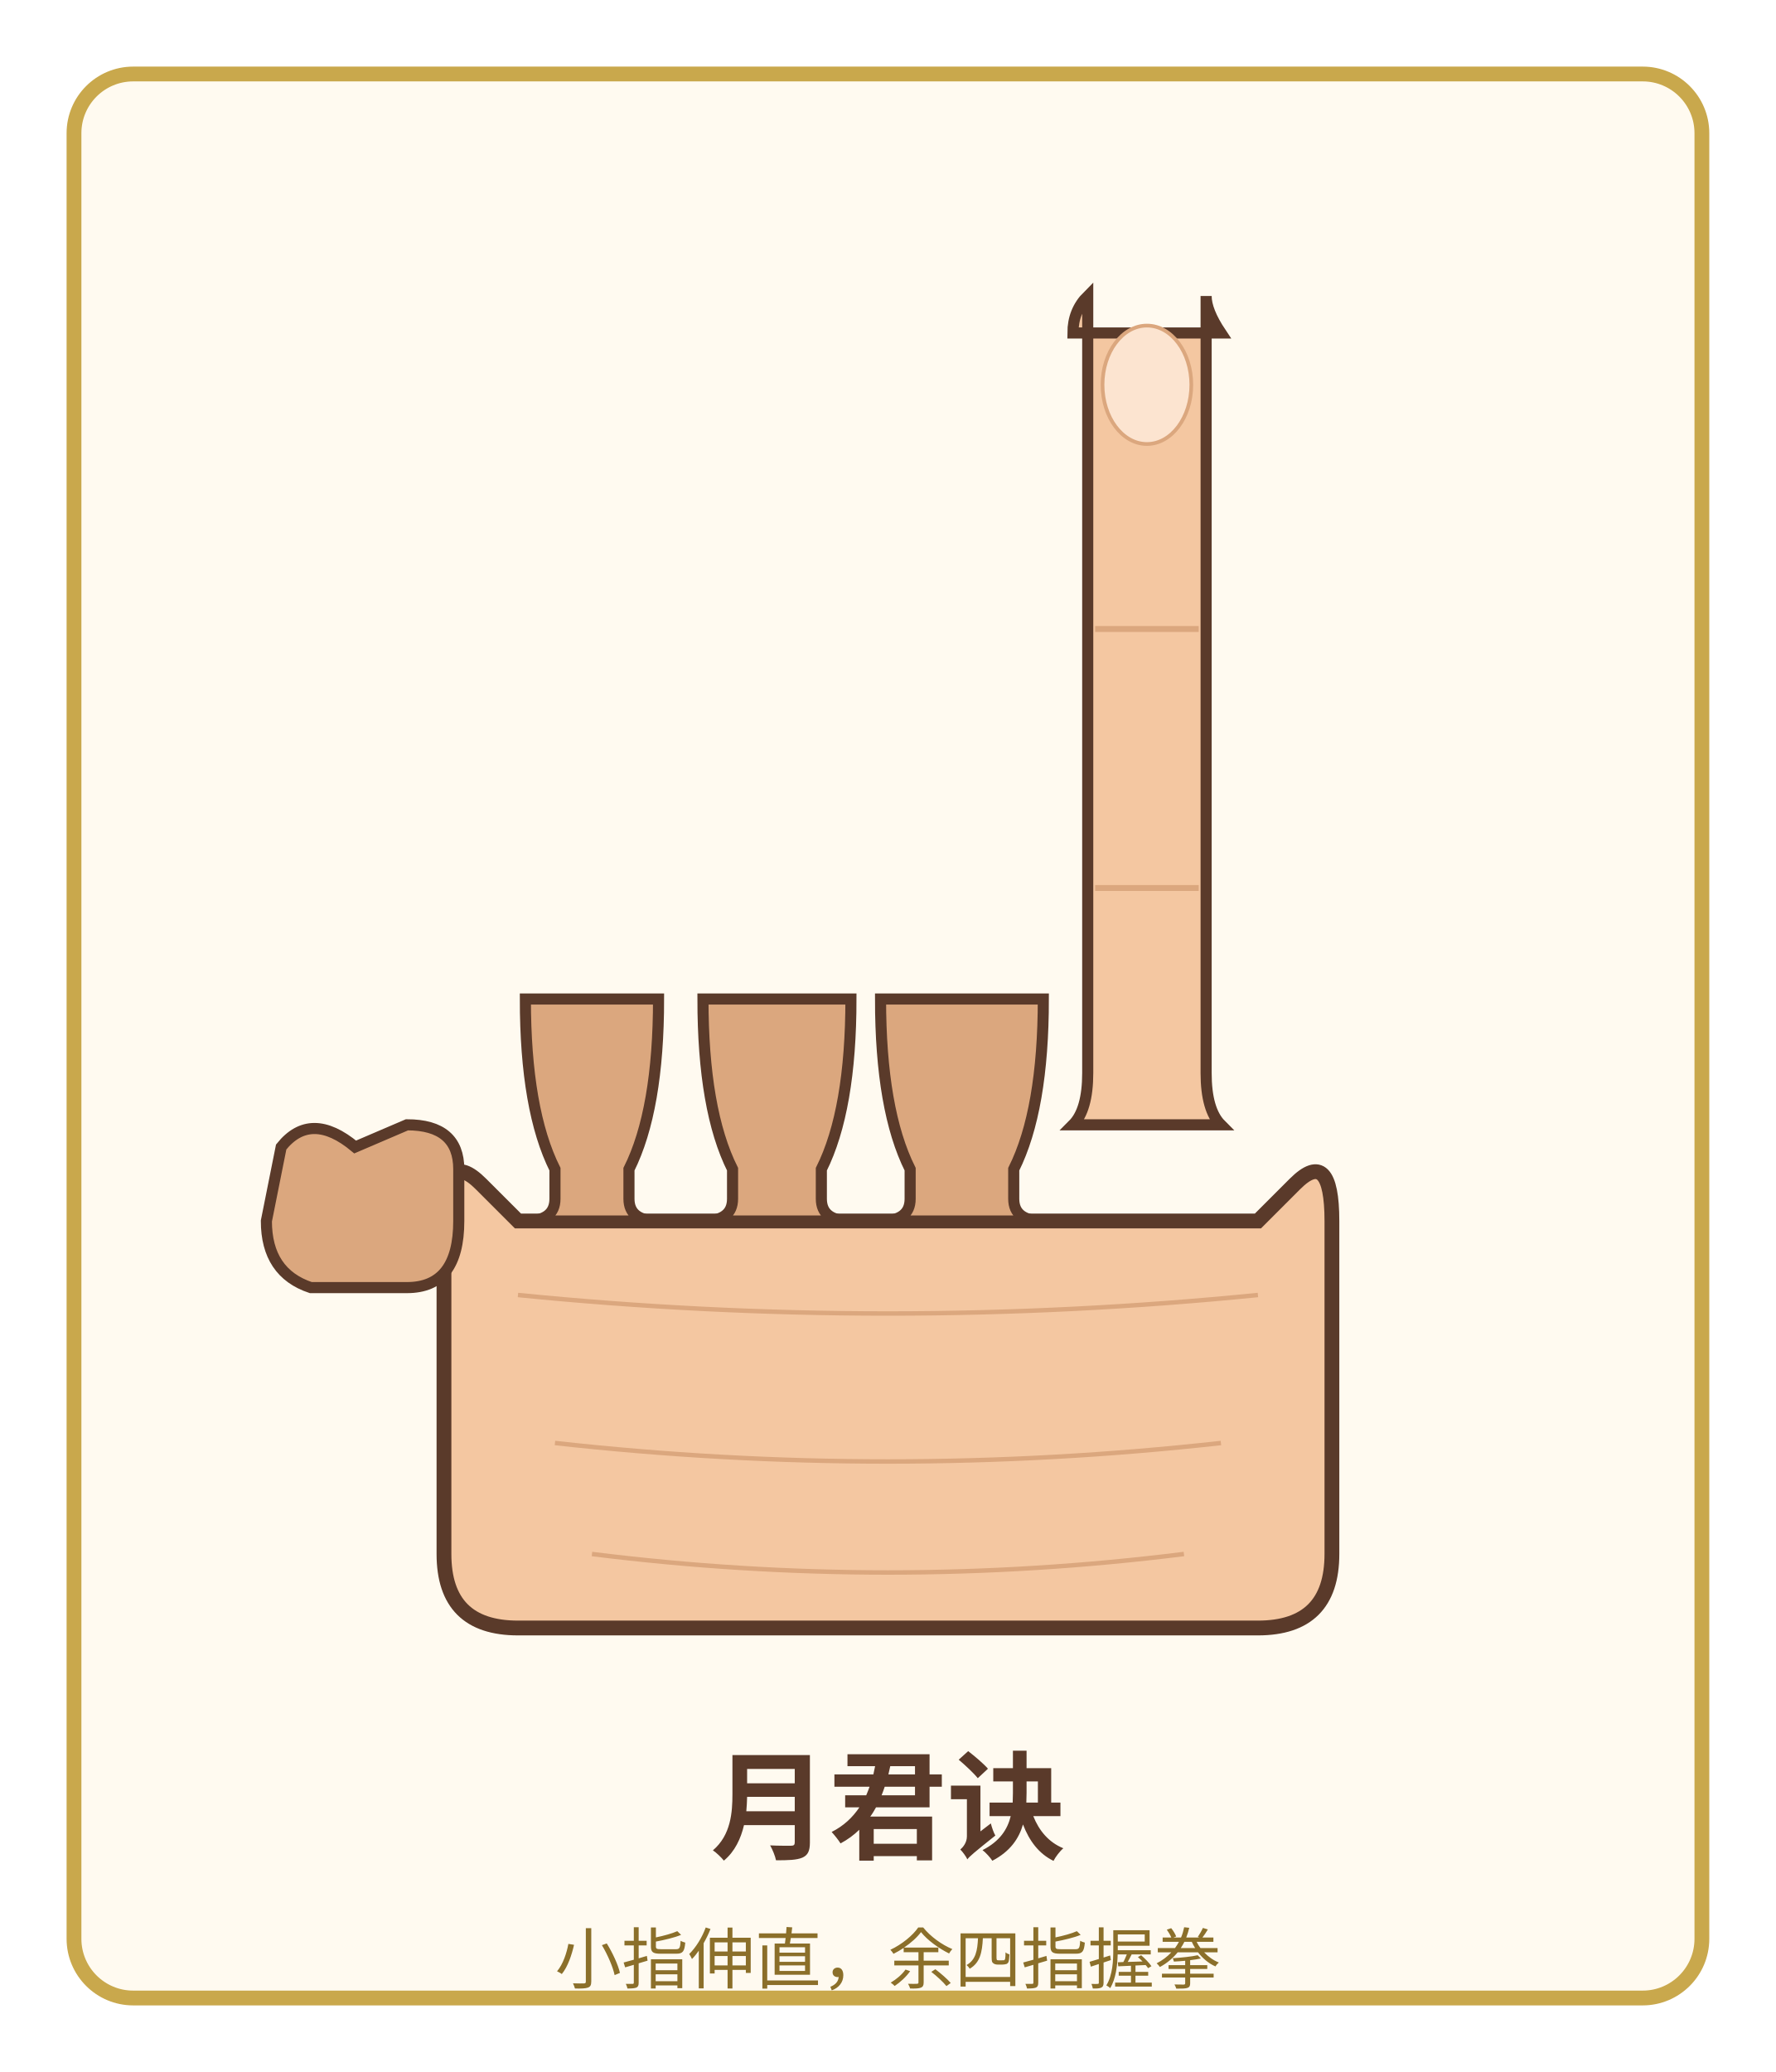
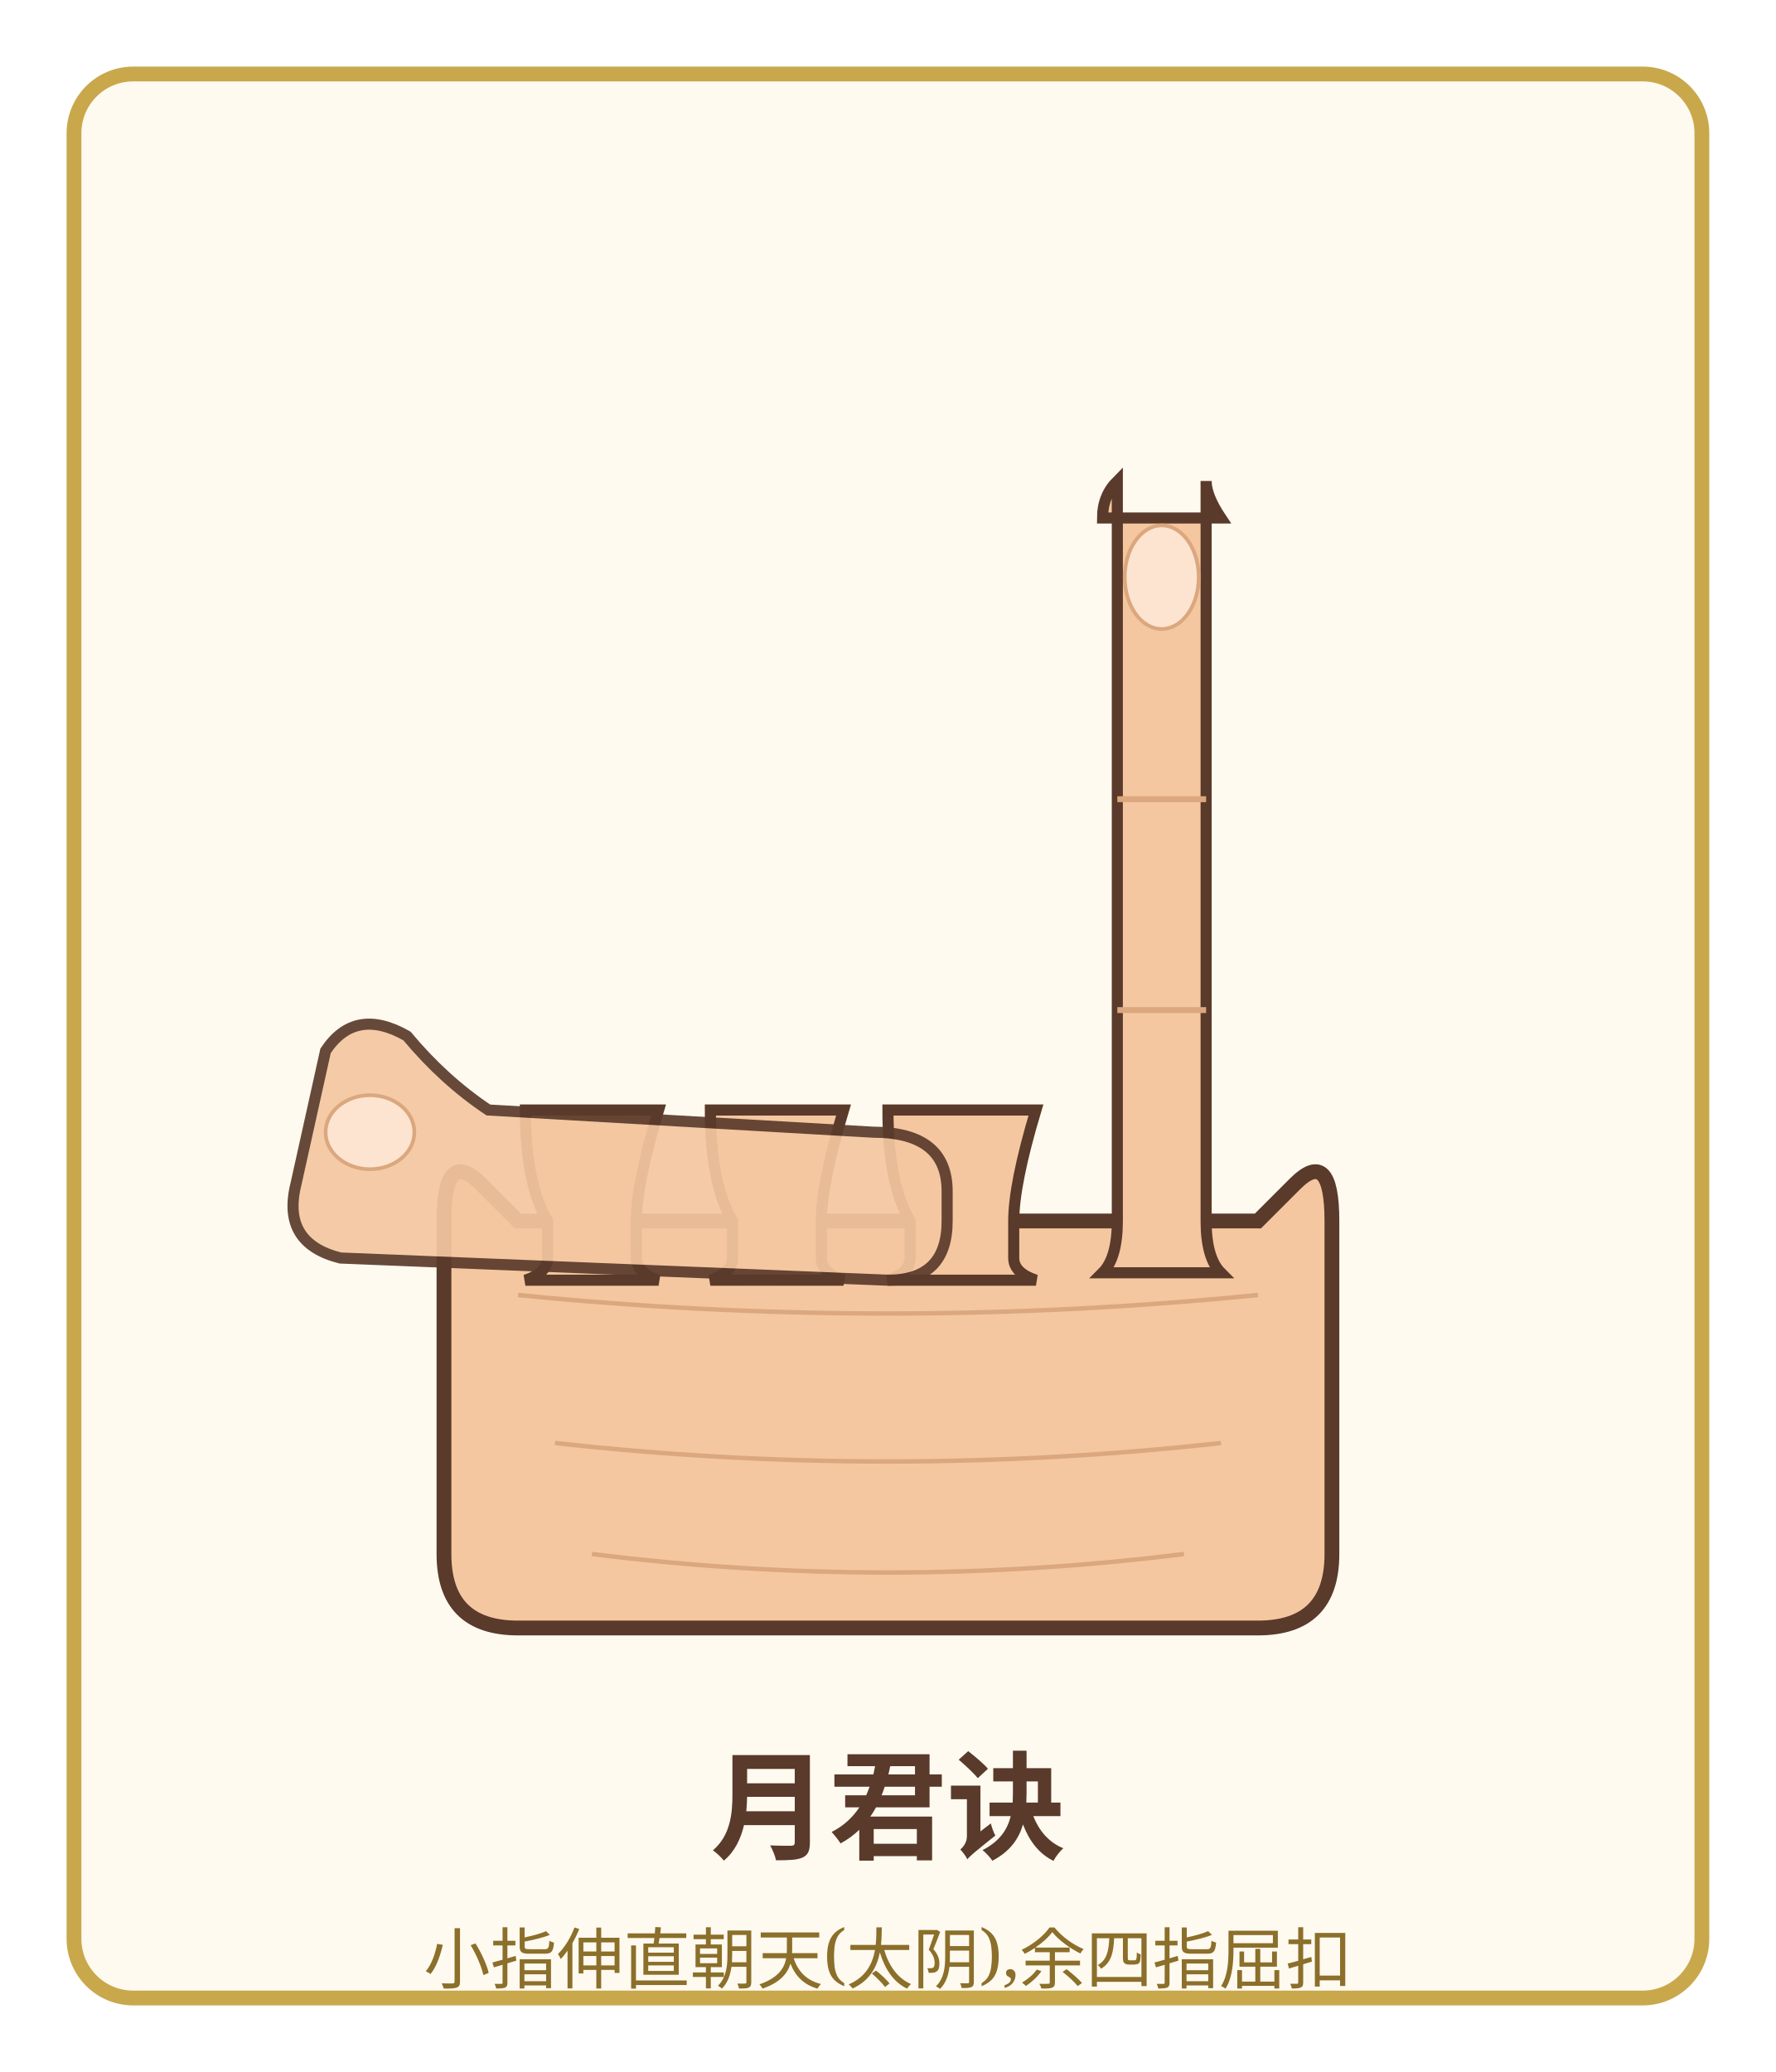
<svg xmlns="http://www.w3.org/2000/svg" viewBox="0 0 240 280" width="180">
  <rect x="10" y="10" width="220" height="260" fill="#fffaf0" stroke="#c9a84c" stroke-width="2" rx="8" />
  <path d="M 65 160 Q 60 155 60 165 L 60 210 Q 60 220 70 220 L 170 220 Q 180 220 180 210 L 180 165 Q 180 155 175 160 L 170 165 L 70 165 Z" fill="#f4c7a1" stroke="#5a3a2a" stroke-width="2" />
  <path d="M 70 175 Q 120 180 170 175" fill="none" stroke="#dba77e" stroke-width="0.6" />
  <path d="M 75 195 Q 120 200 165 195" fill="none" stroke="#dba77e" stroke-width="0.6" />
  <path d="M 80 210 Q 120 215 160 210" fill="none" stroke="#dba77e" stroke-width="0.6" />
-   <path d="M 71 135 Q 71 150 75 158 L 75 162 Q 75 165 71 165 L 89 165 Q 85 165 85 162 L 85 158 Q 89 150 89 135 Z" fill="#dba77e" stroke="#5a3a2a" stroke-width="1.5" />
-   <path d="M 95 135 Q 95 150 99 158 L 99 162 Q 99 165 95 165 L 115 165 Q 111 165 111 162 L 111 158 Q 115 150 115 135 Z" fill="#dba77e" stroke="#5a3a2a" stroke-width="1.5" />
-   <path d="M 119 135 Q 119 150 123 158 L 123 162 Q 123 165 119 165 L 141 165 Q 137 165 137 162 L 137 158 Q 141 150 141 135 Z" fill="#dba77e" stroke="#5a3a2a" stroke-width="1.5" />
-   <path d="M 145 45 Q 145 42 147 40 L 147 145 Q 147 150 145 152 L 165 152 Q 163 150 163 145 L 163 40 Q 163 42 165 45 Z" fill="#f4c7a1" stroke="#5a3a2a" stroke-width="1.5" />
-   <line x1="148" y1="85" x2="162" y2="85" stroke="#dba77e" stroke-width="0.8" />
-   <line x1="148" y1="120" x2="162" y2="120" stroke="#dba77e" stroke-width="0.8" />
-   <ellipse cx="155" cy="52" rx="6" ry="8" fill="#fce4d0" stroke="#dba77e" stroke-width="0.5" />
-   <path d="M 48 155 Q 42 150 38 155 L 36 165 Q 36 172 42 174 L 55 174 Q 62 174 62 165 L 62 158 Q 62 152 55 152 Z" fill="#dba77e" stroke="#5a3a2a" stroke-width="1.5" />
+   <path d="M 71 150 Q 71 160 74 165 L 74 170 Q 74 172 71 173 L 89 173 Q 86 172 86 170 L 86 165 Q 86 160 89 150 Z" fill="#f4c7a1" stroke="#5a3a2a" stroke-width="1.5" />
+   <path d="M 96 150 Q 96 160 99 165 L 99 170 Q 99 172 96 173 L 114 173 Q 111 172 111 170 L 111 165 Q 111 160 114 150 Z" fill="#f4c7a1" stroke="#5a3a2a" stroke-width="1.5" />
+   <path d="M 120 150 Q 120 160 123 165 L 123 170 Q 123 172 120 173 L 140 173 Q 137 172 137 170 L 137 165 Q 137 160 140 150 Z" fill="#f4c7a1" stroke="#5a3a2a" stroke-width="1.5" />
+   <path d="M 149 70 Q 149 67 151 65 L 151 165 Q 151 170 149 172 L 165 172 Q 163 170 163 165 L 163 65 Q 163 67 165 70 Z" fill="#f4c7a1" stroke="#5a3a2a" stroke-width="1.5" />
+   <line x1="151" y1="108" x2="163" y2="108" stroke="#dba77e" stroke-width="0.8" />
+   <line x1="151" y1="136.5" x2="163" y2="136.5" stroke="#dba77e" stroke-width="0.8" />
+   <ellipse cx="157" cy="78" rx="5" ry="7" fill="#fce4d0" stroke="#dba77e" stroke-width="0.5" />
+   <path d="M 55 140 Q 48 136 44 142 L 40 160 Q 38 168 46 170 L 120 173 Q 128 173 128 165 L 128 161 Q 128 153 118 153 L 66 150 Q 60 146 55 140 Z" fill="#f4c7a1" stroke="#5a3a2a" stroke-width="1.5" opacity="0.92" />
+   <ellipse cx="50" cy="153" rx="6" ry="5" fill="#fce4d0" stroke="#dba77e" stroke-width="0.5" />
  <text x="120" y="250" text-anchor="middle" font-size="16" font-family="'Noto Serif SC',serif" font-weight="bold" fill="#5a3a2a">月君诀</text>
-   <text x="120" y="268" text-anchor="middle" font-size="9" font-family="'Noto Serif SC',serif" fill="#8b6f2a">小指伸直，余四指握拳</text>
+   <text x="120" y="268" text-anchor="middle" font-size="9" font-family="'Noto Serif SC',serif" fill="#8b6f2a">小指伸直朝天(太阴),余四指屈扣</text>
</svg>
